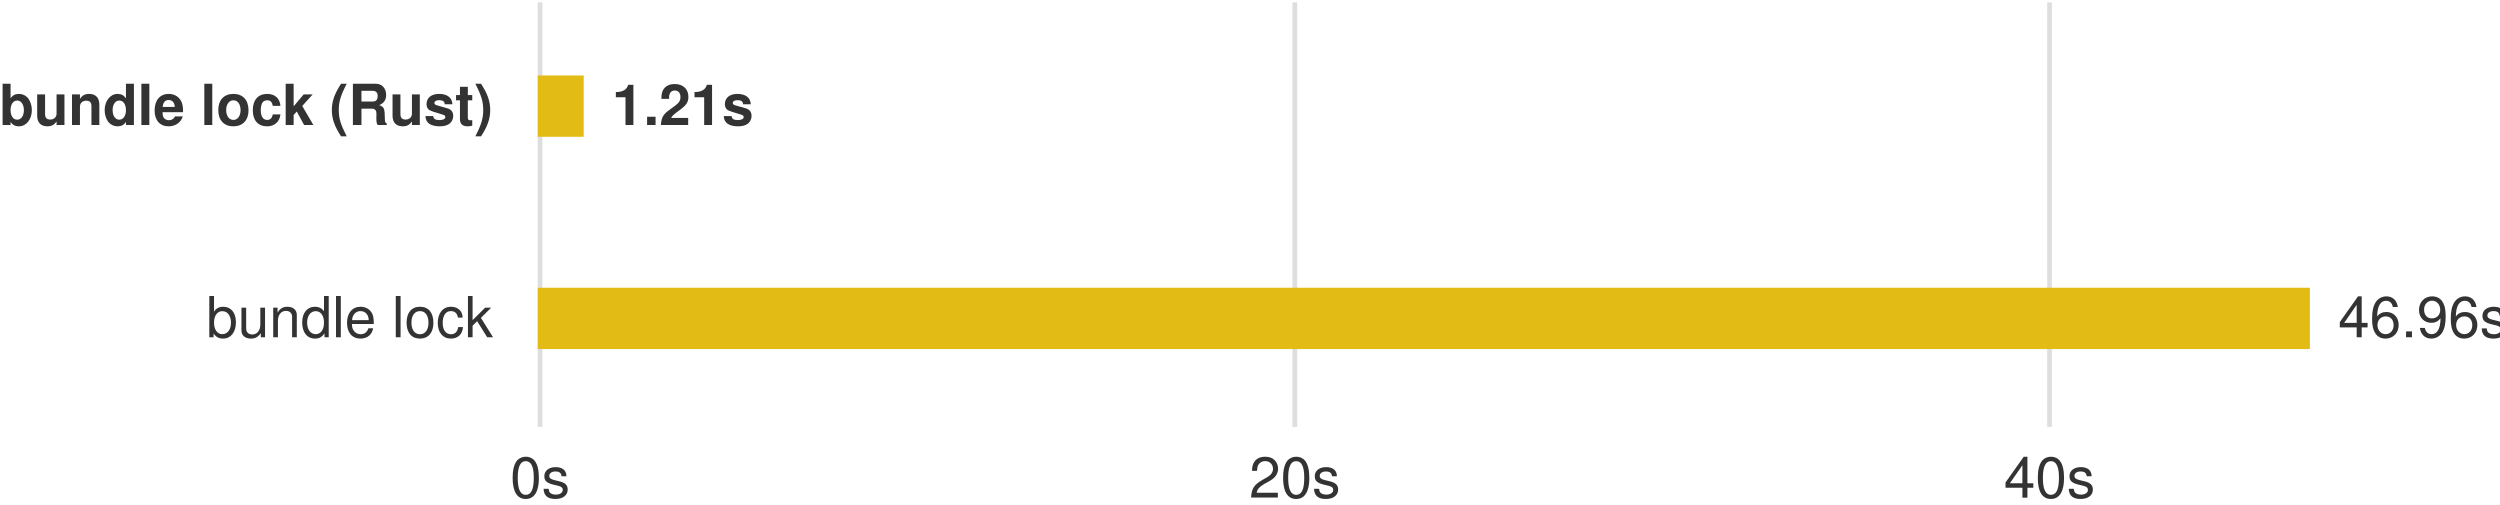
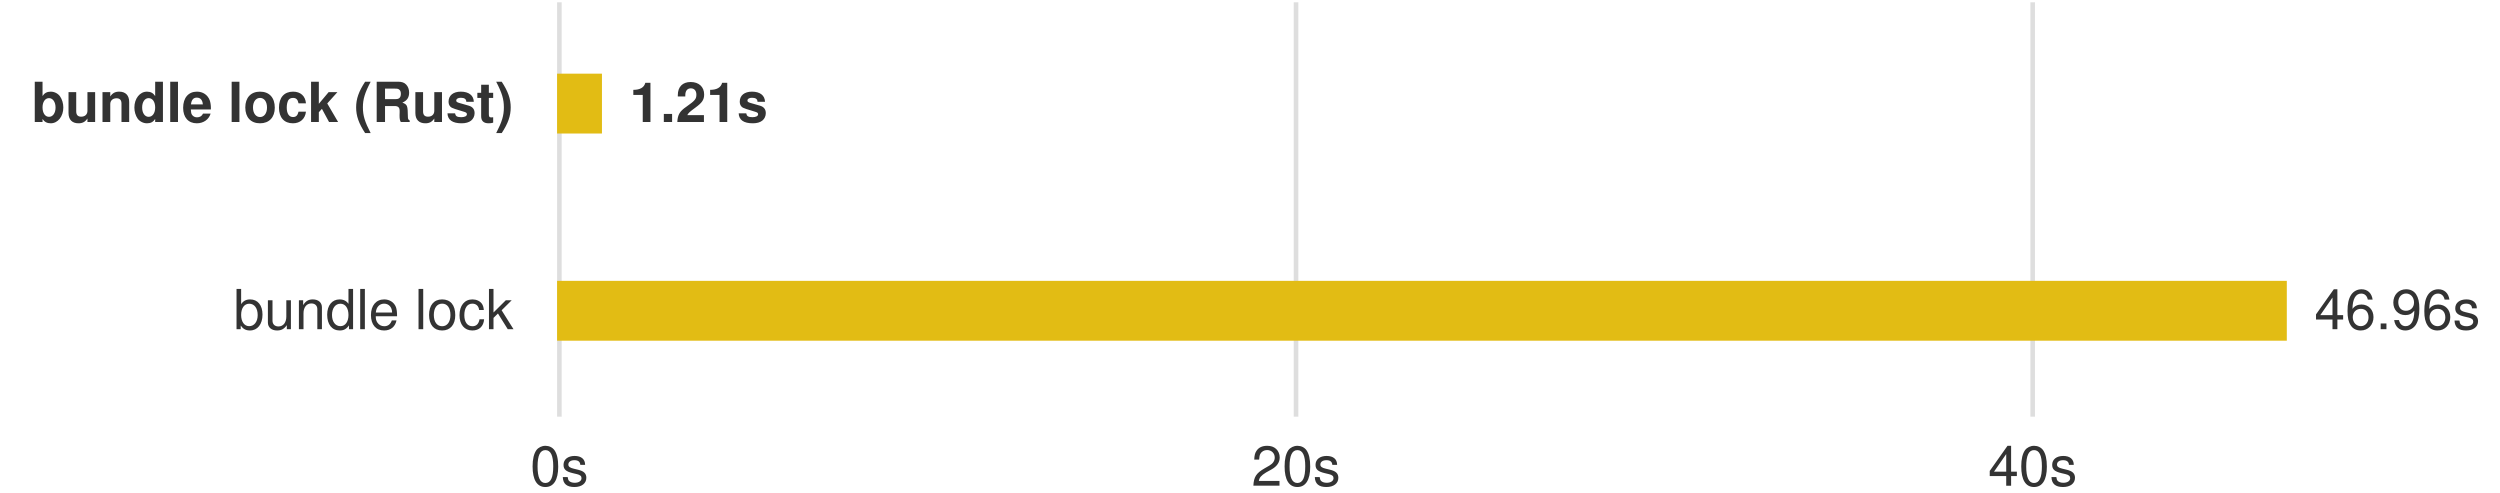
- <svg xmlns="http://www.w3.org/2000/svg" version="1.1" class="marks" width="1060" height="214" viewBox="0 0 530 107">
-   <g fill="none" stroke-miterlimit="10" transform="translate(114,0)">
+ <svg xmlns="http://www.w3.org/2000/svg" version="1.1" class="marks" width="1086" height="214" viewBox="0 0 543 107">
+   <g fill="none" stroke-miterlimit="10" transform="translate(121,0)">
    <g class="mark-group role-frame root" role="graphics-object" aria-roledescription="group mark container">
      <g transform="translate(0,0)">
        <path class="background" aria-hidden="true" d="M0,0h0v0h0Z" />
        <g>
          <g class="mark-group role-scope cell" role="graphics-object" aria-roledescription="group mark container">
            <g transform="translate(0,0)">
              <path class="background" aria-hidden="true" d="M0,0h400v90h-400Z" />
              <g>
                <g class="mark-group role-axis" aria-hidden="true">
                  <g transform="translate(0.5,90.5)">
                    <path class="background" aria-hidden="true" d="M0,0h0v0h0Z" pointer-events="none" />
                    <g>
                      <g class="mark-rule role-axis-grid" pointer-events="none">
                        <line transform="translate(0,0)" x2="0" y2="-90" stroke="rgba(127,127,127,0.25)" stroke-width="1" opacity="1" />
                        <line transform="translate(160,0)" x2="0" y2="-90" stroke="rgba(127,127,127,0.25)" stroke-width="1" opacity="1" />
                        <line transform="translate(320,0)" x2="0" y2="-90" stroke="rgba(127,127,127,0.25)" stroke-width="1" opacity="1" />
                      </g>
                    </g>
                    <path class="foreground" aria-hidden="true" d="" pointer-events="none" display="none" />
                  </g>
                </g>
                <g class="mark-group role-axis" role="graphics-symbol" aria-roledescription="axis" aria-label="X-axis for a linear scale with values from 0 to 50">
                  <g transform="translate(0.5,90.5)">
                    <path class="background" aria-hidden="true" d="M0,0h0v0h0Z" pointer-events="none" />
                    <g>
                      <g class="mark-rule role-axis-tick" pointer-events="none">
                        <line transform="translate(0,0)" x2="0" y2="0" stroke="rgba(127,127,127,0.25)" stroke-width="1" opacity="1" />
                        <line transform="translate(160,0)" x2="0" y2="0" stroke="rgba(127,127,127,0.25)" stroke-width="1" opacity="1" />
                        <line transform="translate(320,0)" x2="0" y2="0" stroke="rgba(127,127,127,0.25)" stroke-width="1" opacity="1" />
                      </g>
                      <g class="mark-text role-axis-label" pointer-events="none">
-                         <text text-anchor="middle" transform="translate(0,15)" font-family="-apple-system,BlinkMacSystemFont,&quot;Segoe UI&quot;,Helvetica,Arial,sans-serif,&quot;Apple Color Emoji&quot;,&quot;Segoe UI Emoji&quot;" font-size="12px" fill="#333333" opacity="1">0s</text>
-                         <text text-anchor="middle" transform="translate(160,15)" font-family="-apple-system,BlinkMacSystemFont,&quot;Segoe UI&quot;,Helvetica,Arial,sans-serif,&quot;Apple Color Emoji&quot;,&quot;Segoe UI Emoji&quot;" font-size="12px" fill="#333333" opacity="1">20s</text>
-                         <text text-anchor="middle" transform="translate(320,15)" font-family="-apple-system,BlinkMacSystemFont,&quot;Segoe UI&quot;,Helvetica,Arial,sans-serif,&quot;Apple Color Emoji&quot;,&quot;Segoe UI Emoji&quot;" font-size="12px" fill="#333333" opacity="1">40s</text>
+                         <text text-anchor="middle" transform="translate(0,15)" font-family="-apple-system,BlinkMacSystemFont,&quot;Segoe UI&quot;,Helvetica,Arial,sans-serif,&quot;Apple Color Emoji&quot;,&quot;Segoe UI Emoji&quot;" font-size="12px" fill="#333" opacity="1">0s</text>
+                         <text text-anchor="middle" transform="translate(160,15)" font-family="-apple-system,BlinkMacSystemFont,&quot;Segoe UI&quot;,Helvetica,Arial,sans-serif,&quot;Apple Color Emoji&quot;,&quot;Segoe UI Emoji&quot;" font-size="12px" fill="#333" opacity="1">20s</text>
+                         <text text-anchor="middle" transform="translate(320,15)" font-family="-apple-system,BlinkMacSystemFont,&quot;Segoe UI&quot;,Helvetica,Arial,sans-serif,&quot;Apple Color Emoji&quot;,&quot;Segoe UI Emoji&quot;" font-size="12px" fill="#333" opacity="1">40s</text>
                      </g>
                    </g>
                    <path class="foreground" aria-hidden="true" d="" pointer-events="none" display="none" />
                  </g>
                </g>
                <g class="mark-group role-axis" role="graphics-symbol" aria-roledescription="axis" aria-label="Y-axis for a discrete scale with 2 values: bundle lock (Rust), bundle lock">
                  <g transform="translate(0.5,0.5)">
                    <path class="background" aria-hidden="true" d="M0,0h0v0h0Z" pointer-events="none" />
                    <g>
                      <g class="mark-text role-axis-label" pointer-events="none">
-                         <text text-anchor="end" transform="translate(-10,26)" font-family="-apple-system,BlinkMacSystemFont,&quot;Segoe UI&quot;,Helvetica,Arial,sans-serif,&quot;Apple Color Emoji&quot;,&quot;Segoe UI Emoji&quot;" font-size="12px" font-weight="bold" fill="#333333" opacity="1">bundle lock (Rust)</text>
-                         <text text-anchor="end" transform="translate(-10,71)" font-family="-apple-system,BlinkMacSystemFont,&quot;Segoe UI&quot;,Helvetica,Arial,sans-serif,&quot;Apple Color Emoji&quot;,&quot;Segoe UI Emoji&quot;" font-size="12px" font-weight="normal" fill="#333333" opacity="1">bundle lock</text>
+                         <text text-anchor="end" transform="translate(-10,26)" font-family="-apple-system,BlinkMacSystemFont,&quot;Segoe UI&quot;,Helvetica,Arial,sans-serif,&quot;Apple Color Emoji&quot;,&quot;Segoe UI Emoji&quot;" font-size="12px" font-weight="bold" fill="#333" opacity="1">bundle lock (Rust)</text>
+                         <text text-anchor="end" transform="translate(-10,71)" font-family="-apple-system,BlinkMacSystemFont,&quot;Segoe UI&quot;,Helvetica,Arial,sans-serif,&quot;Apple Color Emoji&quot;,&quot;Segoe UI Emoji&quot;" font-size="12px" font-weight="normal" fill="#333" opacity="1">bundle lock</text>
                      </g>
                    </g>
                    <path class="foreground" aria-hidden="true" d="" pointer-events="none" display="none" />
                  </g>
                </g>
                <g class="mark-rect role-mark child_layer_0_marks" role="graphics-object" aria-roledescription="rect mark container">
                  <path aria-label="Sum of time: 1.21816609072; tool: bundle lock (Rust)" role="graphics-symbol" aria-roledescription="bar" d="M0,16h9.745v13h-9.745Z" fill="#e2bc14" />
                  <path aria-label="Sum of time: 46.9618381565; tool: bundle lock" role="graphics-symbol" aria-roledescription="bar" d="M0,61h375.695v13h-375.695Z" fill="#e2bc14" />
                </g>
                <g class="mark-text role-mark child_layer_1_marks" role="graphics-object" aria-roledescription="text mark container">
-                   <text aria-label="Sum of time: 46.9618381565; tool: bundle lock; timeFormat: 46.96s" role="graphics-symbol" aria-roledescription="text mark" text-anchor="start" transform="translate(381.6947,71.5)" font-family="-apple-system,BlinkMacSystemFont,&quot;Segoe UI&quot;,Helvetica,Arial,sans-serif,&quot;Apple Color Emoji&quot;,&quot;Segoe UI Emoji&quot;" font-size="12px" fill="#333333">46.96s</text>
+                   <text aria-label="Sum of time: 46.9618381565; tool: bundle lock; timeFormat: 46.96s" role="graphics-symbol" aria-roledescription="text mark" text-anchor="start" transform="translate(381.6947,71.5)" font-family="-apple-system,BlinkMacSystemFont,&quot;Segoe UI&quot;,Helvetica,Arial,sans-serif,&quot;Apple Color Emoji&quot;,&quot;Segoe UI Emoji&quot;" font-size="12px" fill="#333">46.96s</text>
                </g>
                <g class="mark-text role-mark child_layer_2_marks" role="graphics-object" aria-roledescription="text mark container">
-                   <text aria-label="Sum of time: 1.21816609072; tool: bundle lock (Rust); timeFormat: 1.21s" role="graphics-symbol" aria-roledescription="text mark" text-anchor="start" transform="translate(15.74533,26.5)" font-family="-apple-system,BlinkMacSystemFont,&quot;Segoe UI&quot;,Helvetica,Arial,sans-serif,&quot;Apple Color Emoji&quot;,&quot;Segoe UI Emoji&quot;" font-size="12px" font-weight="bold" fill="#333333">1.21s</text>
+                   <text aria-label="Sum of time: 1.21816609072; tool: bundle lock (Rust); timeFormat: 1.21s" role="graphics-symbol" aria-roledescription="text mark" text-anchor="start" transform="translate(15.74533,26.5)" font-family="-apple-system,BlinkMacSystemFont,&quot;Segoe UI&quot;,Helvetica,Arial,sans-serif,&quot;Apple Color Emoji&quot;,&quot;Segoe UI Emoji&quot;" font-size="12px" font-weight="bold" fill="#333">1.21s</text>
                </g>
              </g>
              <path class="foreground" aria-hidden="true" d="" display="none" />
            </g>
          </g>
        </g>
        <path class="foreground" aria-hidden="true" d="" display="none" />
      </g>
    </g>
  </g>
</svg>
